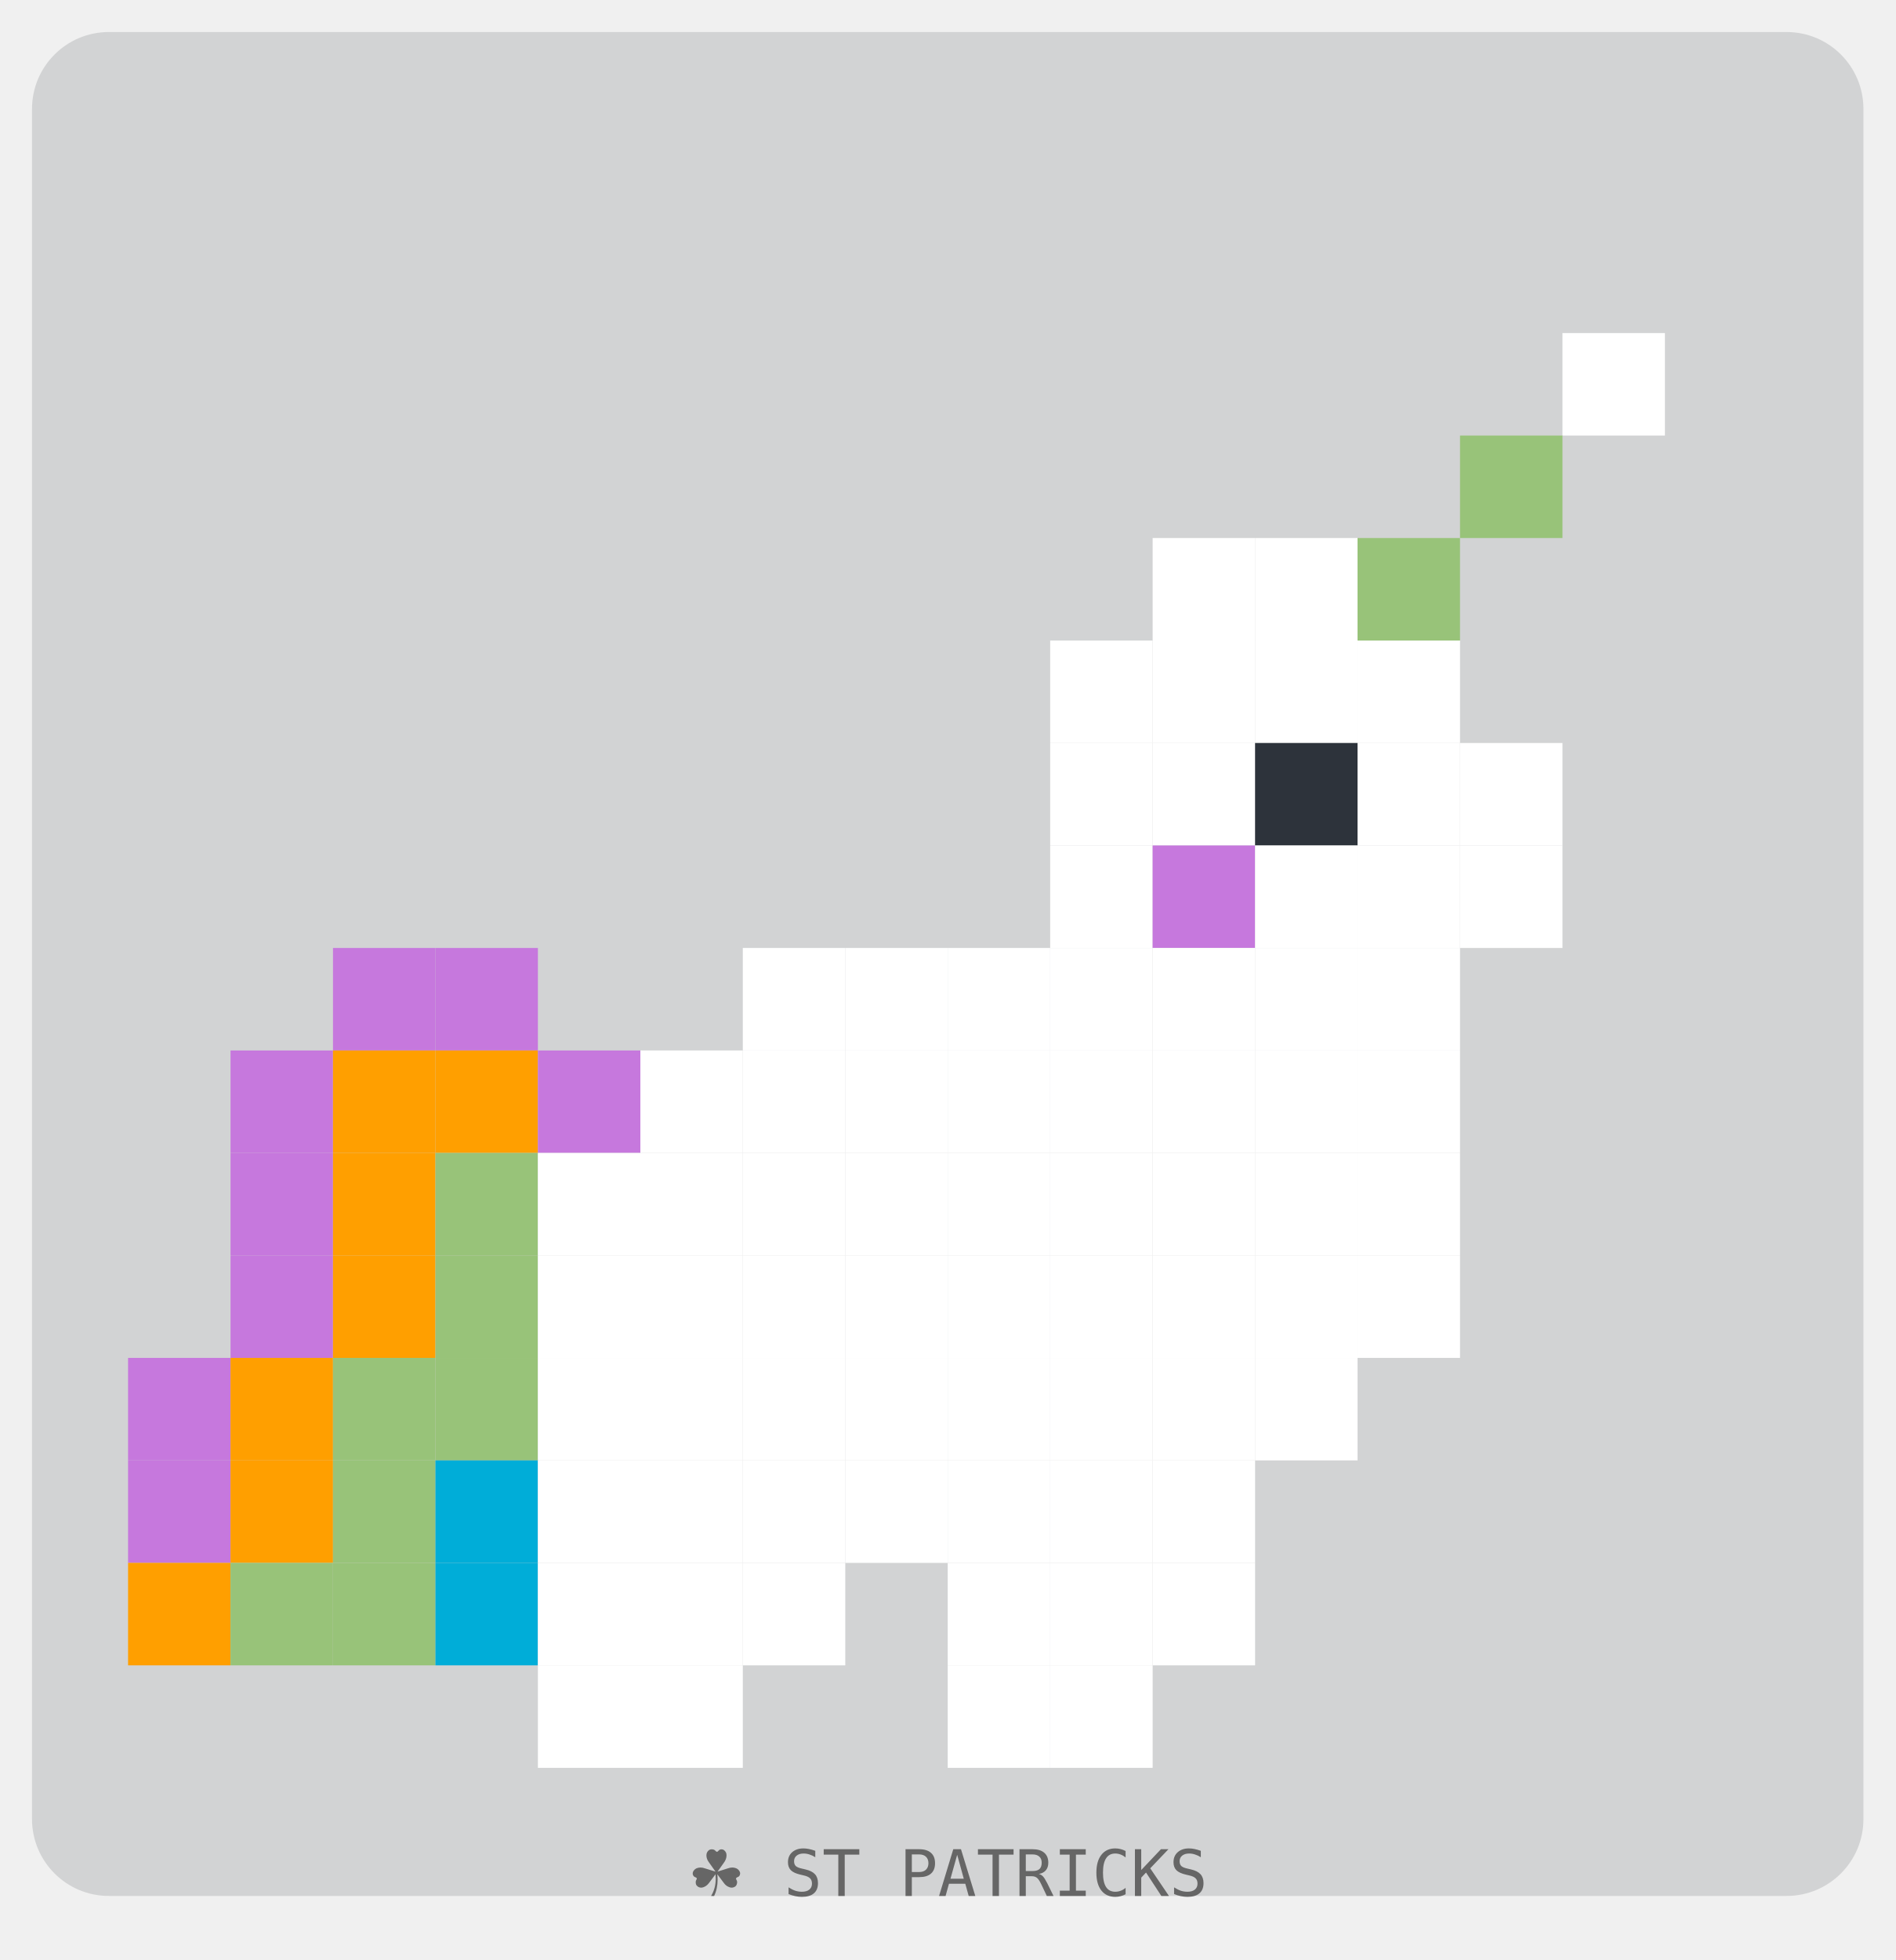
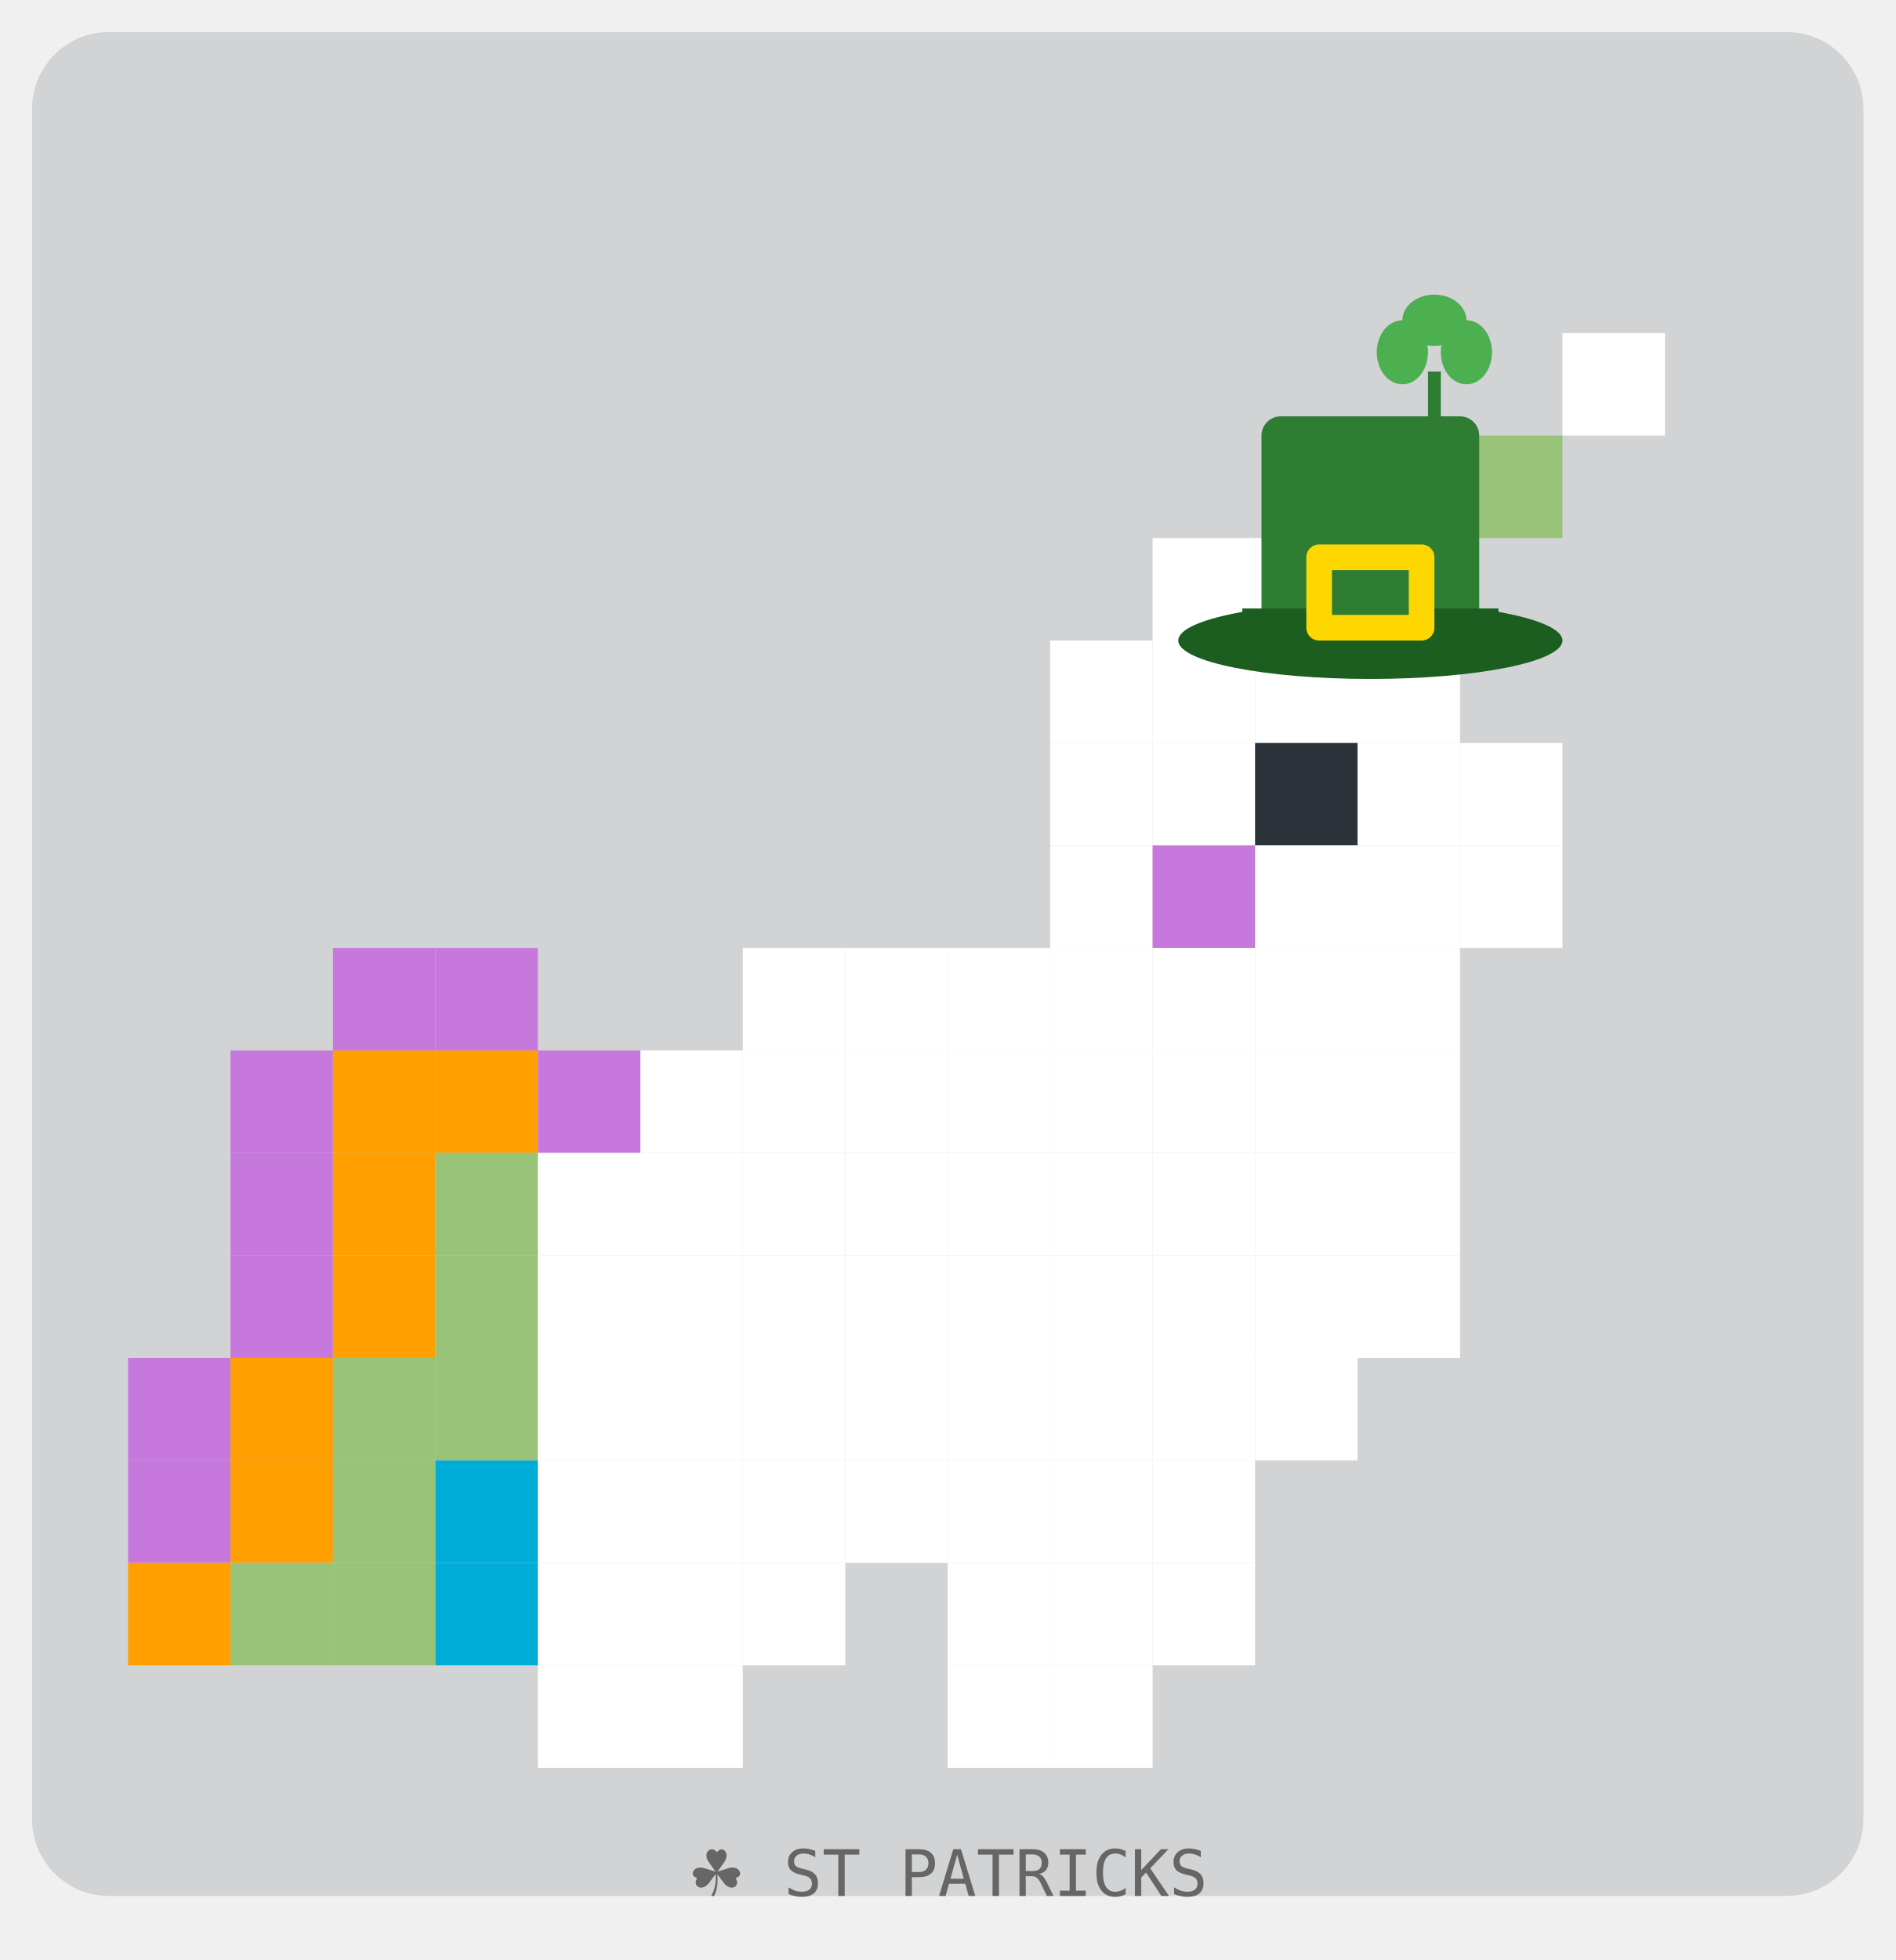
<svg xmlns="http://www.w3.org/2000/svg" width="296" height="306" viewBox="0 0 296 306">
  <style>.pet { transform-origin: center; }</style>
  <rect x="5" y="5" width="286" height="291" rx="12" ry="12" fill="rgba(45, 51, 59, 0.15)" />
  <g transform="translate(20, 20)">
    <g class="pet">
      <rect x="224" y="32" width="16" height="16" fill="#ffffff" />
      <rect x="208" y="48" width="16" height="16" fill="#98c379" />
      <rect x="160" y="64" width="16" height="16" fill="#ffffff" />
      <rect x="176" y="64" width="16" height="16" fill="#ffffff" />
      <rect x="192" y="64" width="16" height="16" fill="#98c379" />
      <rect x="144" y="80" width="16" height="16" fill="#ffffff" />
      <rect x="160" y="80" width="16" height="16" fill="#ffffff" />
      <rect x="176" y="80" width="16" height="16" fill="#ffffff" />
      <rect x="192" y="80" width="16" height="16" fill="#ffffff" />
      <rect x="144" y="96" width="16" height="16" fill="#ffffff" />
      <rect x="160" y="96" width="16" height="16" fill="#ffffff" />
      <rect x="176" y="96" width="16" height="16" fill="#2d333b" />
      <rect x="192" y="96" width="16" height="16" fill="#ffffff" />
      <rect x="208" y="96" width="16" height="16" fill="#ffffff" />
      <rect x="144" y="112" width="16" height="16" fill="#ffffff" />
      <rect x="160" y="112" width="16" height="16" fill="#C678DD" />
      <rect x="176" y="112" width="16" height="16" fill="#ffffff" />
      <rect x="192" y="112" width="16" height="16" fill="#ffffff" />
      <rect x="208" y="112" width="16" height="16" fill="#ffffff" />
      <rect x="32" y="128" width="16" height="16" fill="#C678DD" />
      <rect x="48" y="128" width="16" height="16" fill="#C678DD" />
      <rect x="96" y="128" width="16" height="16" fill="#ffffff" />
      <rect x="112" y="128" width="16" height="16" fill="#ffffff" />
      <rect x="128" y="128" width="16" height="16" fill="#ffffff" />
      <rect x="144" y="128" width="16" height="16" fill="#ffffff" />
      <rect x="160" y="128" width="16" height="16" fill="#ffffff" />
      <rect x="176" y="128" width="16" height="16" fill="#ffffff" />
      <rect x="192" y="128" width="16" height="16" fill="#ffffff" />
      <rect x="16" y="144" width="16" height="16" fill="#C678DD" />
      <rect x="32" y="144" width="16" height="16" fill="#FF9F00" />
      <rect x="48" y="144" width="16" height="16" fill="#FF9F00" />
      <rect x="64" y="144" width="16" height="16" fill="#C678DD" />
      <rect x="80" y="144" width="16" height="16" fill="#ffffff" />
      <rect x="96" y="144" width="16" height="16" fill="#ffffff" />
      <rect x="112" y="144" width="16" height="16" fill="#ffffff" />
      <rect x="128" y="144" width="16" height="16" fill="#ffffff" />
      <rect x="144" y="144" width="16" height="16" fill="#ffffff" />
      <rect x="160" y="144" width="16" height="16" fill="#ffffff" />
      <rect x="176" y="144" width="16" height="16" fill="#ffffff" />
      <rect x="192" y="144" width="16" height="16" fill="#ffffff" />
      <rect x="16" y="160" width="16" height="16" fill="#C678DD" />
      <rect x="32" y="160" width="16" height="16" fill="#FF9F00" />
      <rect x="48" y="160" width="16" height="16" fill="#98c379" />
      <rect x="64" y="160" width="16" height="16" fill="#ffffff" />
      <rect x="80" y="160" width="16" height="16" fill="#ffffff" />
      <rect x="96" y="160" width="16" height="16" fill="#ffffff" />
      <rect x="112" y="160" width="16" height="16" fill="#ffffff" />
      <rect x="128" y="160" width="16" height="16" fill="#ffffff" />
      <rect x="144" y="160" width="16" height="16" fill="#ffffff" />
      <rect x="160" y="160" width="16" height="16" fill="#ffffff" />
      <rect x="176" y="160" width="16" height="16" fill="#ffffff" />
      <rect x="192" y="160" width="16" height="16" fill="#ffffff" />
      <rect x="16" y="176" width="16" height="16" fill="#C678DD" />
      <rect x="32" y="176" width="16" height="16" fill="#FF9F00" />
      <rect x="48" y="176" width="16" height="16" fill="#98c379" />
      <rect x="64" y="176" width="16" height="16" fill="#ffffff" />
      <rect x="80" y="176" width="16" height="16" fill="#ffffff" />
      <rect x="96" y="176" width="16" height="16" fill="#ffffff" />
      <rect x="112" y="176" width="16" height="16" fill="#ffffff" />
      <rect x="128" y="176" width="16" height="16" fill="#ffffff" />
      <rect x="144" y="176" width="16" height="16" fill="#ffffff" />
      <rect x="160" y="176" width="16" height="16" fill="#ffffff" />
      <rect x="176" y="176" width="16" height="16" fill="#ffffff" />
      <rect x="192" y="176" width="16" height="16" fill="#ffffff" />
      <rect x="0" y="192" width="16" height="16" fill="#C678DD" />
      <rect x="16" y="192" width="16" height="16" fill="#FF9F00" />
      <rect x="32" y="192" width="16" height="16" fill="#98c379" />
      <rect x="48" y="192" width="16" height="16" fill="#98c379" />
      <rect x="64" y="192" width="16" height="16" fill="#ffffff" />
      <rect x="80" y="192" width="16" height="16" fill="#ffffff" />
      <rect x="96" y="192" width="16" height="16" fill="#ffffff" />
      <rect x="112" y="192" width="16" height="16" fill="#ffffff" />
      <rect x="128" y="192" width="16" height="16" fill="#ffffff" />
      <rect x="144" y="192" width="16" height="16" fill="#ffffff" />
      <rect x="160" y="192" width="16" height="16" fill="#ffffff" />
      <rect x="176" y="192" width="16" height="16" fill="#ffffff" />
      <rect x="0" y="208" width="16" height="16" fill="#C678DD" />
      <rect x="16" y="208" width="16" height="16" fill="#FF9F00" />
      <rect x="32" y="208" width="16" height="16" fill="#98c379" />
      <rect x="48" y="208" width="16" height="16" fill="#00ADD8" />
      <rect x="64" y="208" width="16" height="16" fill="#ffffff" />
      <rect x="80" y="208" width="16" height="16" fill="#ffffff" />
      <rect x="96" y="208" width="16" height="16" fill="#ffffff" />
      <rect x="112" y="208" width="16" height="16" fill="#ffffff" />
      <rect x="128" y="208" width="16" height="16" fill="#ffffff" />
      <rect x="144" y="208" width="16" height="16" fill="#ffffff" />
      <rect x="160" y="208" width="16" height="16" fill="#ffffff" />
      <rect x="0" y="224" width="16" height="16" fill="#FF9F00" />
      <rect x="16" y="224" width="16" height="16" fill="#98c379" />
      <rect x="32" y="224" width="16" height="16" fill="#98c379" />
      <rect x="48" y="224" width="16" height="16" fill="#00ADD8" />
      <rect x="64" y="224" width="16" height="16" fill="#ffffff" />
      <rect x="80" y="224" width="16" height="16" fill="#ffffff" />
      <rect x="96" y="224" width="16" height="16" fill="#ffffff" />
      <rect x="128" y="224" width="16" height="16" fill="#ffffff" />
      <rect x="144" y="224" width="16" height="16" fill="#ffffff" />
      <rect x="160" y="224" width="16" height="16" fill="#ffffff" />
      <rect x="64" y="240" width="16" height="16" fill="#ffffff" />
      <rect x="80" y="240" width="16" height="16" fill="#ffffff" />
      <rect x="128" y="240" width="16" height="16" fill="#ffffff" />
      <rect x="144" y="240" width="16" height="16" fill="#ffffff" />
    </g>
+     <g transform="translate(169, 30)">
+       <ellipse cx="25" cy="50" rx="30" ry="6" fill="#1B5E20" />
+       <rect x="8" y="15" width="34" height="35" rx="3" fill="#2E7D32" />
+       <rect x="5" y="45" width="40" height="8" fill="#1B5E20" />
+       <rect x="15" y="35" width="20" height="15" rx="2" fill="#FFD700" />
+       <rect x="19" y="39" width="12" height="7" fill="#2E7D32" />
+       <g transform="translate(35, 5)">
+         <ellipse cx="0" cy="-5" rx="5" ry="4" fill="#4CAF50" />
+         <ellipse cx="-5" cy="0" rx="4" ry="5" fill="#4CAF50" />
+         <ellipse cx="5" cy="0" rx="4" ry="5" fill="#4CAF50" />
+         <rect x="-1" y="3" width="2" height="8" fill="#2E7D32" />
+       </g>
+     </g>
  </g>
  <text x="50%" y="296" text-anchor="middle" font-family="monospace" font-size="10" fill="#666">☘️ ST PATRICKS</text>
</svg>
